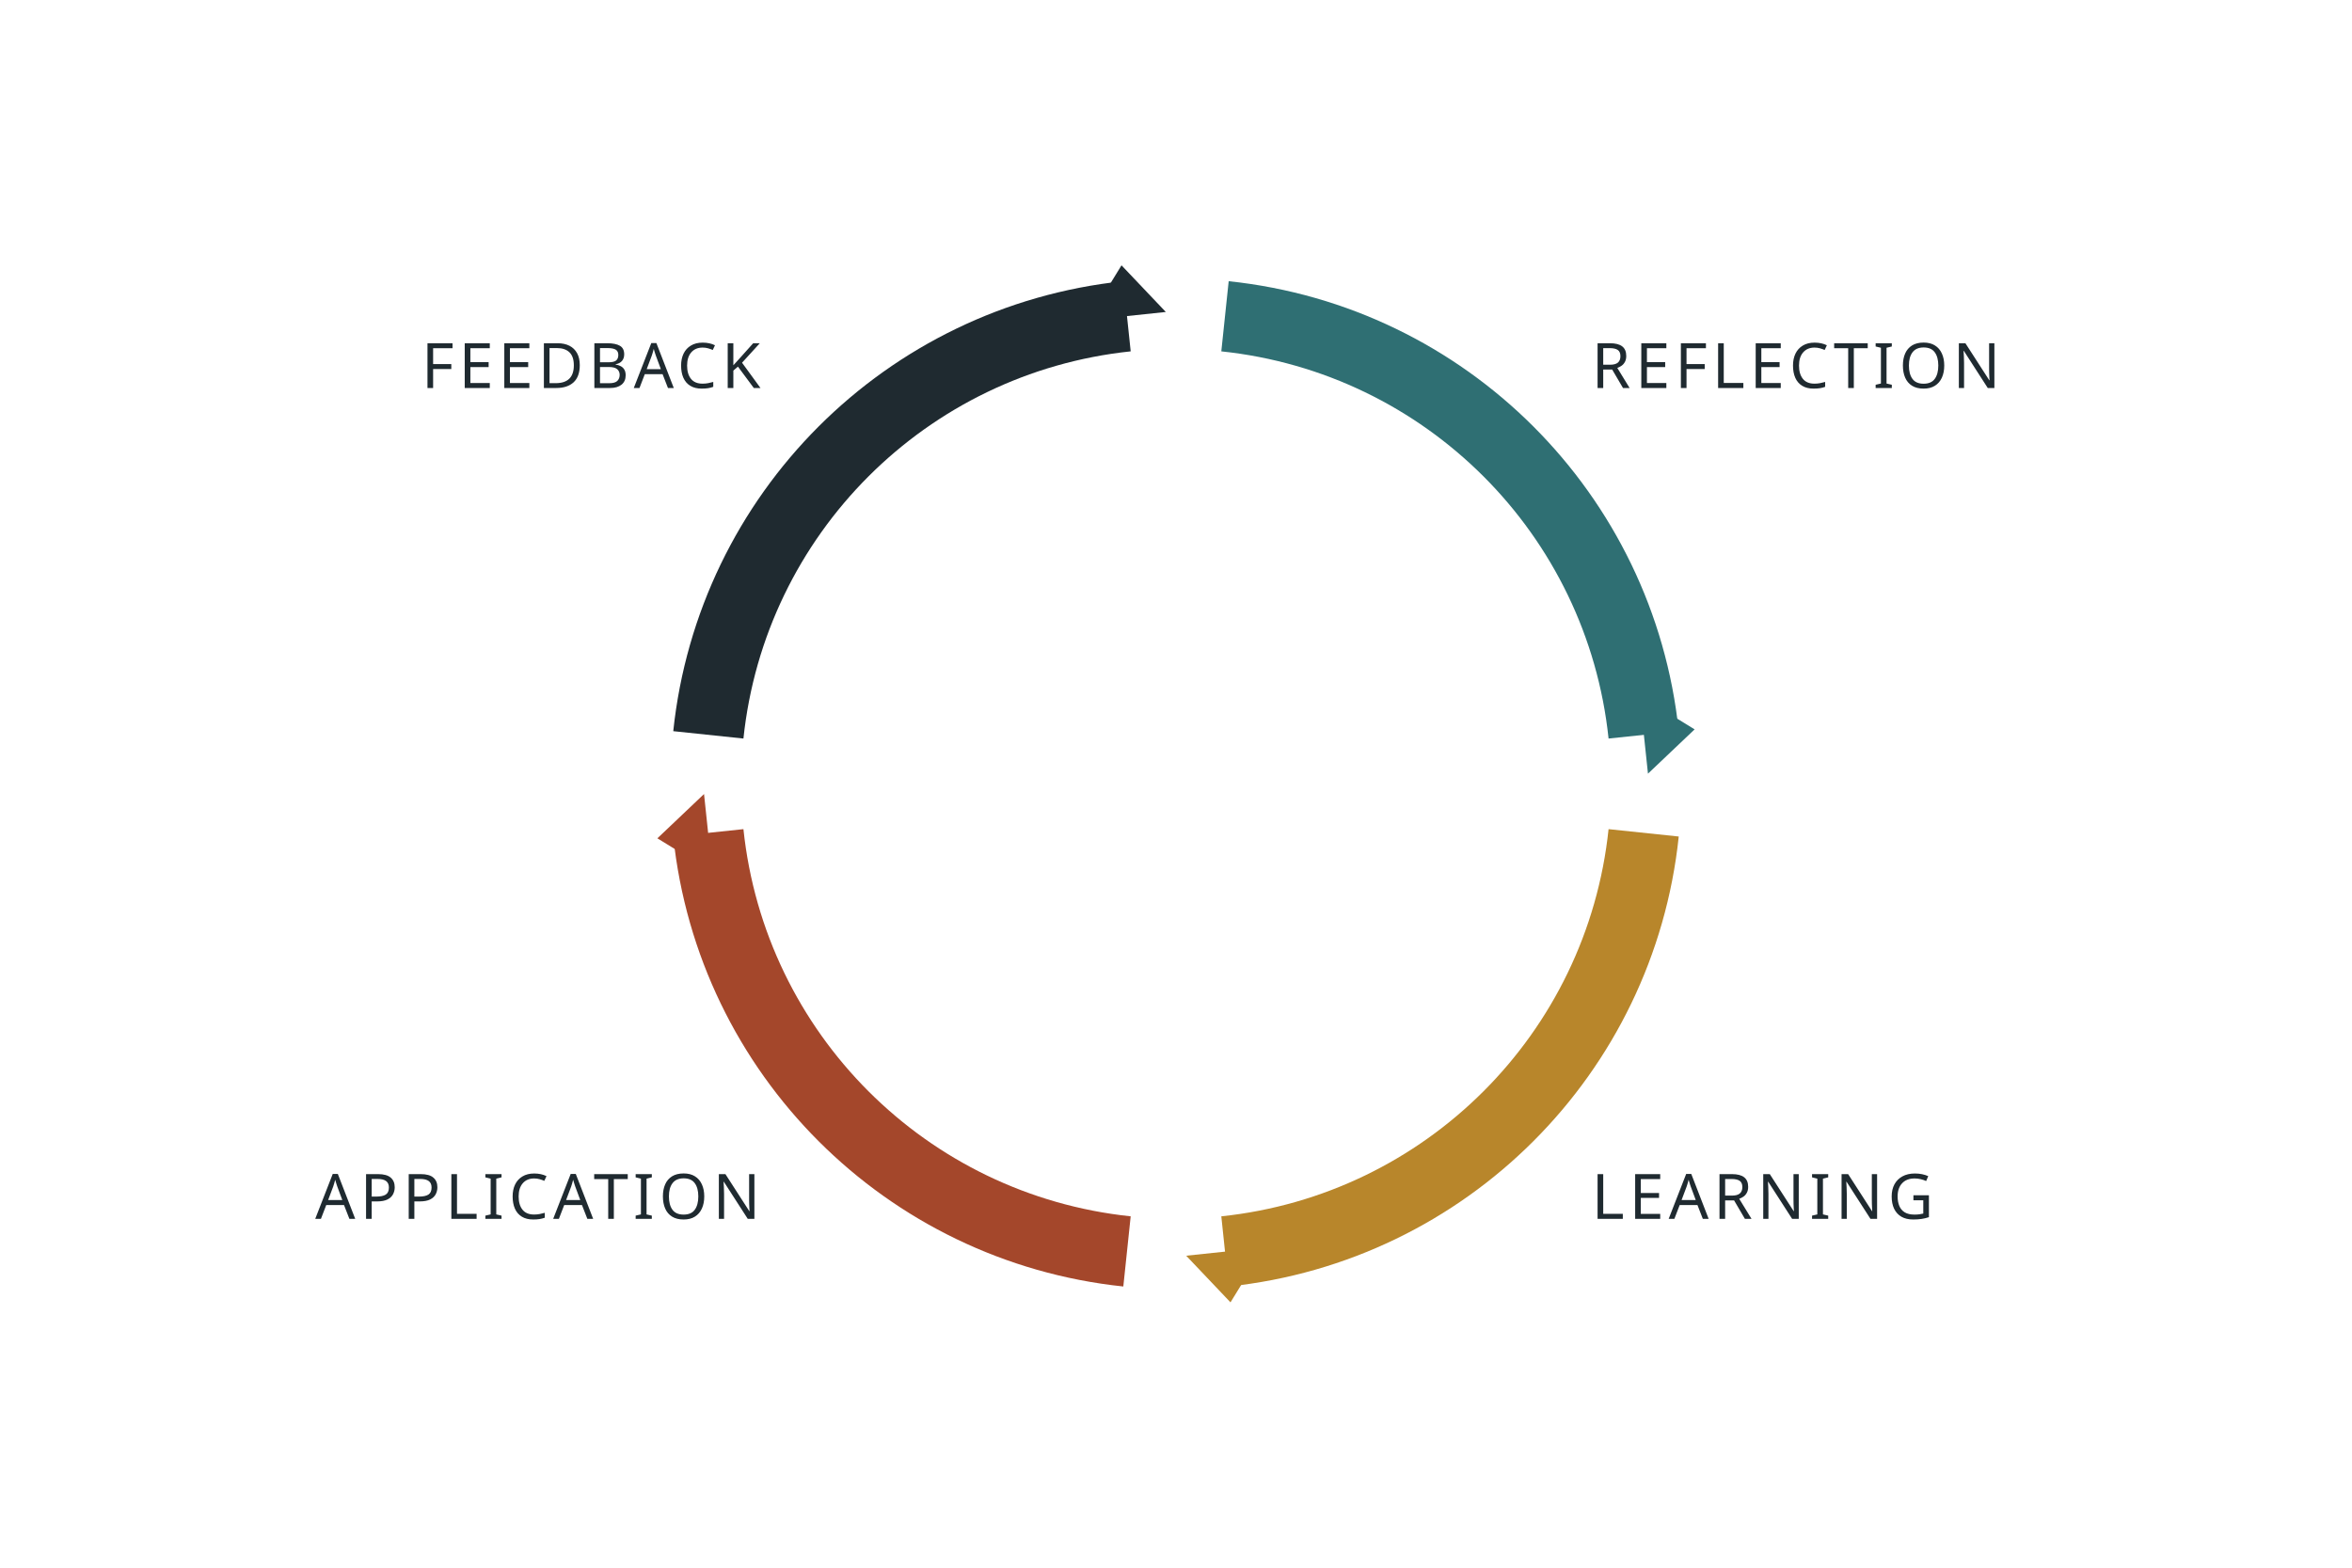
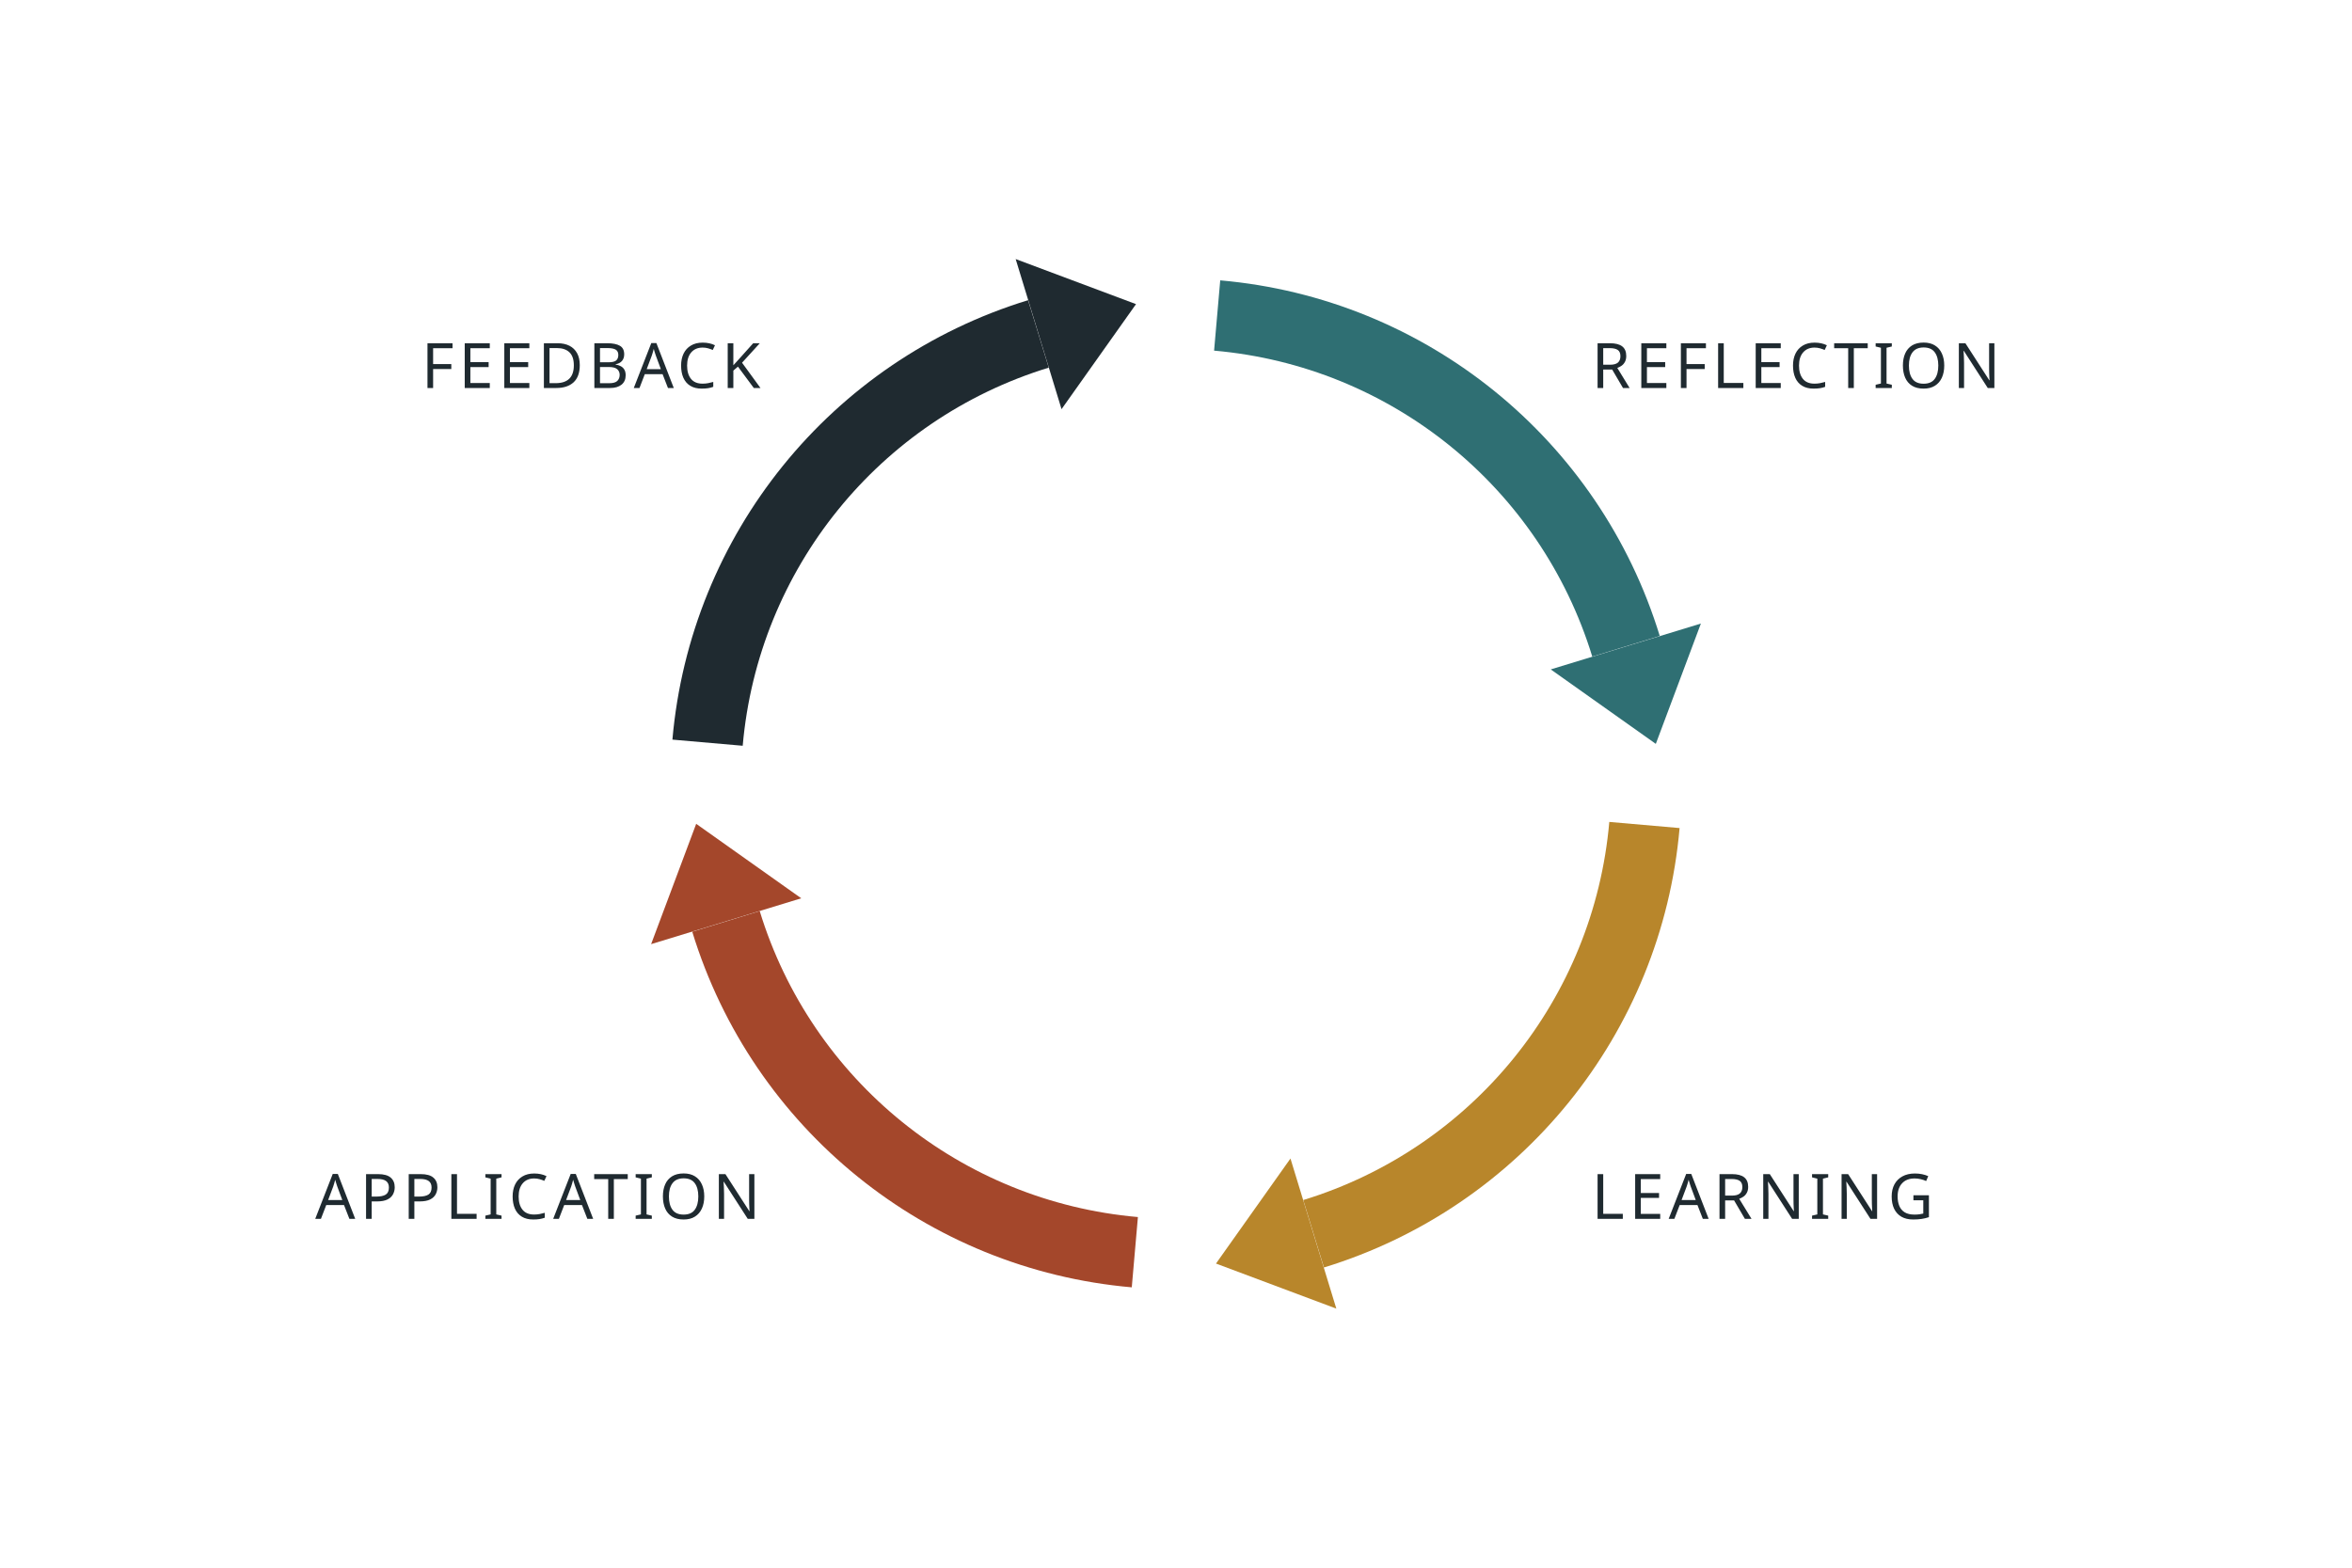
- <svg xmlns="http://www.w3.org/2000/svg" viewBox="0 0 600 400" font-family="Barlow Condensed, sans-serif">
-   <path d="M312.5 80.7 A120 120 0 0 1 419.3 187.5" fill="none" stroke="#2F6F73" stroke-width="18" />
-   <path d="M420.4 197.4 L432.3 186.1 L418.3 177.5" fill="#2F6F73" />
+ <svg xmlns="http://www.w3.org/2000/svg" width="600" height="400" viewBox="0 0 600 400" font-family="Barlow Condensed, sans-serif">
+   <path d="M310.5 80.5 A120 120 0 0 1 414.8 164.9" fill="none" stroke="#2F6F73" stroke-width="18" />
+   <path d="M433.9 159.1 L422.4 189.8 L395.6 170.8 Z" fill="#2F6F73" />
  <text x="406" y="99" text-anchor="start" font-size="16" letter-spacing="1.2" fill="#1F2A30">REFLECTION</text>
-   <path d="M419.3 212.5 A120 120 0 0 1 312.5 319.3" fill="none" stroke="#B8862B" stroke-width="18" />
-   <path d="M302.6 320.4 L313.9 332.3 L322.5 318.3" fill="#B8862B" />
+   <path d="M419.5 210.5 A120 120 0 0 1 335.1 314.8" fill="none" stroke="#B8862B" stroke-width="18" />
+   <path d="M340.9 333.9 L310.2 322.4 L329.2 295.6 Z" fill="#B8862B" />
  <text x="406" y="311" text-anchor="start" font-size="16" letter-spacing="1.2" fill="#1F2A30">LEARNING</text>
-   <path d="M287.5 319.3 A120 120 0 0 1 180.7 212.5" fill="none" stroke="#A4472B" stroke-width="18" />
-   <path d="M179.6 202.6 L167.7 213.9 L181.7 222.5" fill="#A4472B" />
+   <path d="M289.5 319.5 A120 120 0 0 1 185.2 235.1" fill="none" stroke="#A4472B" stroke-width="18" />
+   <path d="M166.1 240.9 L177.6 210.2 L204.4 229.2 Z" fill="#A4472B" />
  <text x="194" y="311" text-anchor="end" font-size="16" letter-spacing="1.2" fill="#1F2A30">APPLICATION</text>
-   <path d="M180.7 187.5 A120 120 0 0 1 287.5 80.7" fill="none" stroke="#1F2A30" stroke-width="18" />
-   <path d="M297.4 79.6 L286.1 67.7 L277.5 81.7" fill="#1F2A30" />
+   <path d="M180.5 189.5 A120 120 0 0 1 264.9 85.2" fill="none" stroke="#1F2A30" stroke-width="18" />
+   <path d="M259.1 66.1 L289.8 77.6 L270.8 104.4 Z" fill="#1F2A30" />
  <text x="194" y="99" text-anchor="end" font-size="16" letter-spacing="1.2" fill="#1F2A30">FEEDBACK</text>
</svg>
